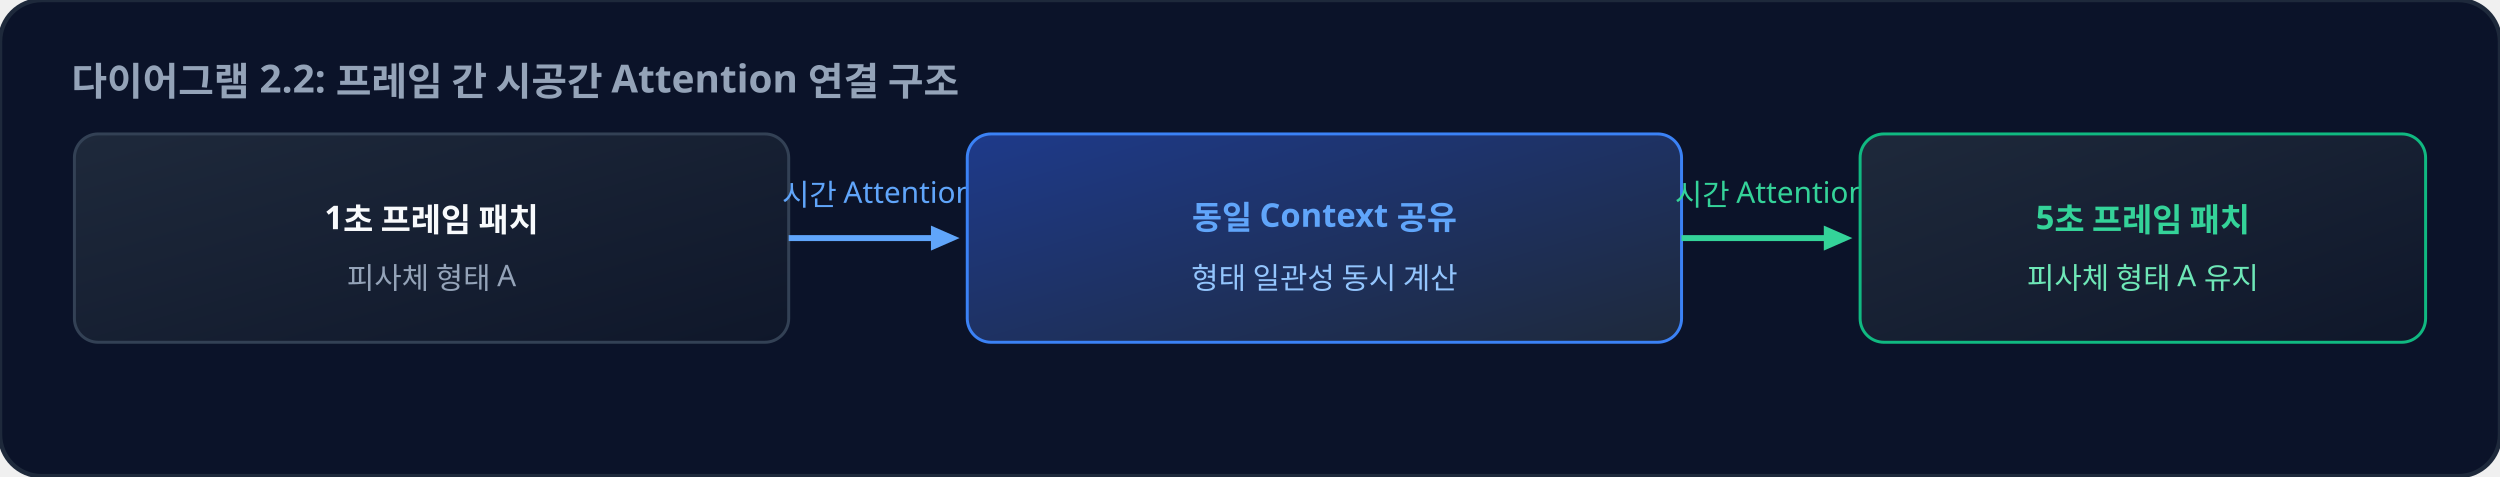
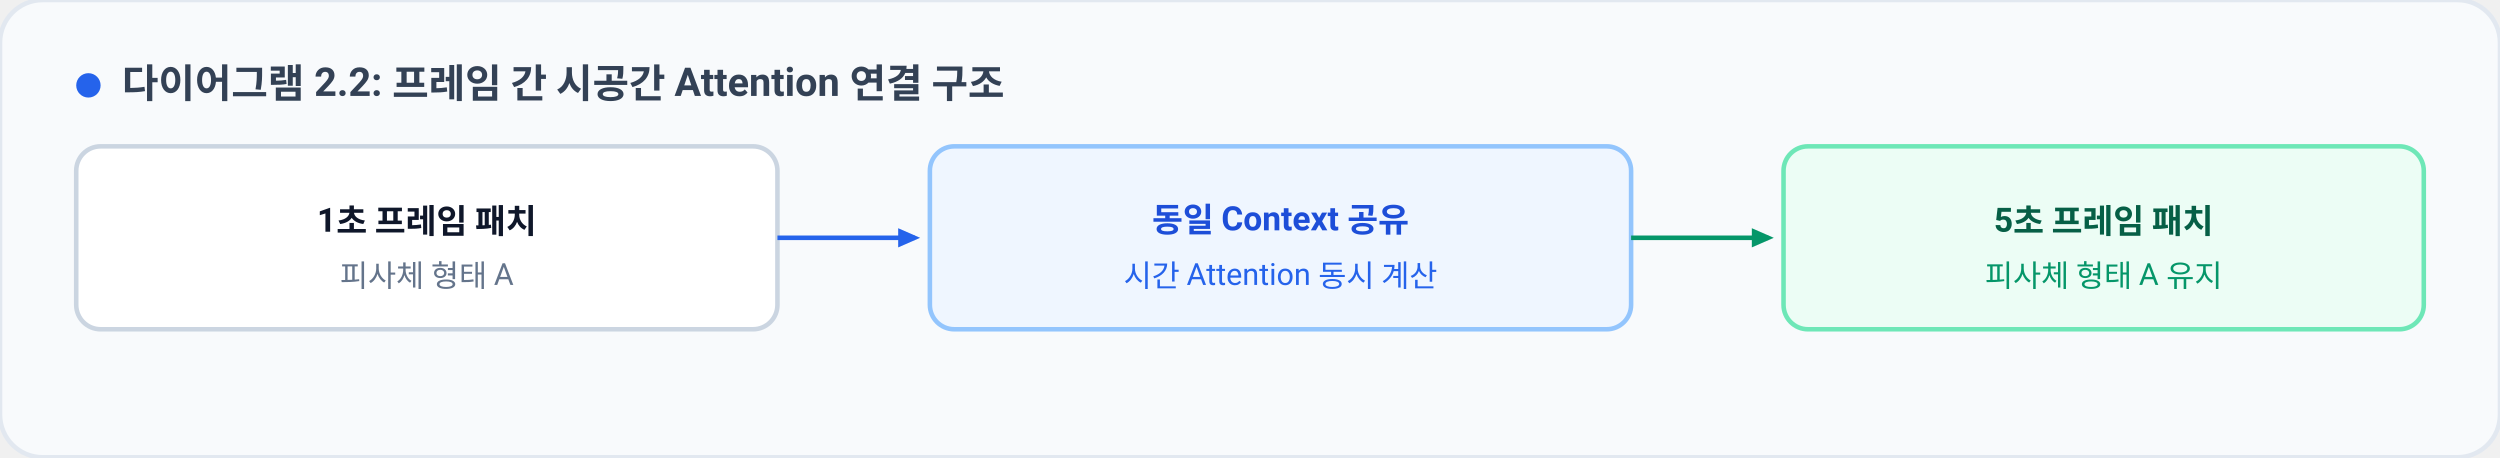
- <svg xmlns="http://www.w3.org/2000/svg" viewBox="0 0 840 160" width="100%" height="auto" style="max-width: 840px; font-family: Pretendard, sans-serif;">
+ <svg xmlns="http://www.w3.org/2000/svg" viewBox="0 0 820 150" width="100%" height="auto" style="max-width: 820px; font-family: Pretendard, -apple-system, BlinkMacSystemFont, Segoe UI, Roboto, sans-serif;">
  <defs>
-     <linearGradient id="cardBg" x1="0%" y1="0%" x2="100%" y2="100%">
-       <stop offset="0%" stop-color="#1e293b" />
-       <stop offset="100%" stop-color="#0f172a" />
-     </linearGradient>
-     <linearGradient id="blueCard" x1="0%" y1="0%" x2="100%" y2="100%">
-       <stop offset="0%" stop-color="#1e3a8a" />
-       <stop offset="100%" stop-color="#1e293b" />
-     </linearGradient>
-     <linearGradient id="blueGrad" x1="0%" y1="0%" x2="100%" y2="100%">
-       <stop offset="0%" stop-color="#3b82f6" />
-       <stop offset="100%" stop-color="#1d4ed8" />
-     </linearGradient>
-     <linearGradient id="greenGrad" x1="0%" y1="0%" x2="100%" y2="100%">
-       <stop offset="0%" stop-color="#10b981" />
-       <stop offset="100%" stop-color="#047857" />
-     </linearGradient>
-     <marker id="arrow" viewBox="0 0 10 10" refX="6" refY="5" markerWidth="6" markerHeight="6" orient="auto-start-reverse">
-       <path d="M 0 1.5 L 8 5 L 0 8.5 z" fill="#60a5fa" />
+     <filter id="softShadow" x="-5%" y="-10%" width="110%" height="130%">
+       <feDropShadow dx="0" dy="3" stdDeviation="4" flood-color="#0f172a" flood-opacity="0.06" />
+     </filter>
+     <filter id="cardHover" x="-5%" y="-10%" width="110%" height="130%">
+       <feDropShadow dx="0" dy="4" stdDeviation="6" flood-color="#2563eb" flood-opacity="0.12" />
+     </filter>
+     <marker id="arrowBlue" viewBox="0 0 10 10" refX="6" refY="5" markerWidth="6" markerHeight="6" orient="auto-start-reverse">
+       <path d="M 0 1.5 L 8 5 L 0 8.5 z" fill="#2563eb" />
    </marker>
    <marker id="arrowGreen" viewBox="0 0 10 10" refX="6" refY="5" markerWidth="6" markerHeight="6" orient="auto-start-reverse">
-       <path d="M 0 1.5 L 8 5 L 0 8.5 z" fill="#34d399" />
+       <path d="M 0 1.5 L 8 5 L 0 8.5 z" fill="#059669" />
+     </marker>
+     <marker id="arrowAmber" viewBox="0 0 10 10" refX="6" refY="5" markerWidth="6" markerHeight="6" orient="auto-start-reverse">
+       <path d="M 0 1.5 L 8 5 L 0 8.5 z" fill="#d97706" />
+     </marker>
+     <marker id="arrowRed" viewBox="0 0 10 10" refX="6" refY="5" markerWidth="6" markerHeight="6" orient="auto-start-reverse">
+       <path d="M 0 1.5 L 8 5 L 0 8.5 z" fill="#dc2626" />
+     </marker>
+     <marker id="arrowPurple" viewBox="0 0 10 10" refX="6" refY="5" markerWidth="6" markerHeight="6" orient="auto-start-reverse">
+       <path d="M 0 1.5 L 8 5 L 0 8.5 z" fill="#7c3aed" />
    </marker>
  </defs>
-   <rect width="100%" height="100%" rx="14" fill="#0b1329" stroke="#1e293b" stroke-width="1.5" />
-   <text x="24" y="32" fill="#94a3b8" font-size="13" font-weight="600">다이어그램 2.2: 프레임 간 시공간 Attention 연결 구조</text>
-   <g transform="translate(25, 45)">
-     <rect x="0" y="0" width="240" height="70" rx="8" fill="url(#cardBg)" stroke="#334155" />
-     <text x="120" y="32" fill="#f8fafc" font-size="11" font-weight="600" text-anchor="middle">1초 프레임 패치</text>
-     <text x="120" y="52" fill="#94a3b8" font-size="10" text-anchor="middle">피사체 형태 A</text>
-     <path d="M 240 35 L 295 35" stroke="#60a5fa" stroke-width="2" marker-end="url(#arrow)" />
-     <text x="270" y="24" fill="#60a5fa" font-size="10" text-anchor="middle">시간 Attention</text>
-     <rect x="300" y="0" width="240" height="70" rx="8" fill="url(#blueCard)" stroke="#3b82f6" />
-     <text x="420" y="32" fill="#60a5fa" font-size="11" font-weight="700" text-anchor="middle">동일 Context 공유</text>
-     <text x="420" y="52" fill="#93c5fd" font-size="10" text-anchor="middle">형태 일관성 동시 계산</text>
-     <path d="M 540 35 L 595 35" stroke="#34d399" stroke-width="2" marker-end="url(#arrowGreen)" />
-     <text x="570" y="24" fill="#34d399" font-size="10" text-anchor="middle">시간 Attention</text>
-     <rect x="600" y="0" width="190" height="70" rx="8" fill="url(#cardBg)" stroke="#10b981" />
-     <text x="695" y="32" fill="#34d399" font-size="11" font-weight="600" text-anchor="middle">5초 프레임 패치</text>
-     <text x="695" y="52" fill="#6ee7b7" font-size="10" text-anchor="middle">피사체 형태 A 유지</text>
+   <rect width="100%" height="100%" rx="14" fill="#f8fafc" stroke="#e2e8f0" stroke-width="1.5" />
+   <g transform="translate(24, 28)">
+     <circle cx="5" cy="0" r="4" fill="#2563eb" />
+     <text x="16" y="4" fill="#334155" font-size="13" font-weight="700">다이어그램 2.2: 프레임 간 시공간 Attention 연결 구조</text>
+   </g>
+   <g transform="translate(25, 48)">
+     <rect x="0" y="0" width="230" height="60" rx="8" fill="#ffffff" stroke="#cbd5e1" stroke-width="1.5" />
+     <text x="115" y="28" fill="#0f172a" font-size="11" font-weight="700" text-anchor="middle">1초 프레임 패치</text>
+     <text x="115" y="46" fill="#64748b" font-size="10" text-anchor="middle">피사체 형태 A</text>
+     <path d="M 230 30 L 275 30" stroke="#2563eb" stroke-width="1.5" marker-end="url(#arrowBlue)" />
+     <rect x="280" y="0" width="230" height="60" rx="8" fill="#eff6ff" stroke="#93c5fd" stroke-width="1.5" />
+     <text x="395" y="28" fill="#1d4ed8" font-size="11" font-weight="700" text-anchor="middle">동일 Context 공유</text>
+     <text x="395" y="46" fill="#2563eb" font-size="10" text-anchor="middle">시간 Attention 동시 계산</text>
+     <path d="M 510 30 L 555 30" stroke="#059669" stroke-width="1.5" marker-end="url(#arrowGreen)" />
+     <rect x="560" y="0" width="210" height="60" rx="8" fill="#ecfdf5" stroke="#6ee7b7" stroke-width="1.5" />
+     <text x="665" y="28" fill="#065f46" font-size="11" font-weight="700" text-anchor="middle">5초 프레임 패치</text>
+     <text x="665" y="46" fill="#059669" font-size="10" text-anchor="middle">피사체 형태 A 유지</text>
  </g>
</svg>
